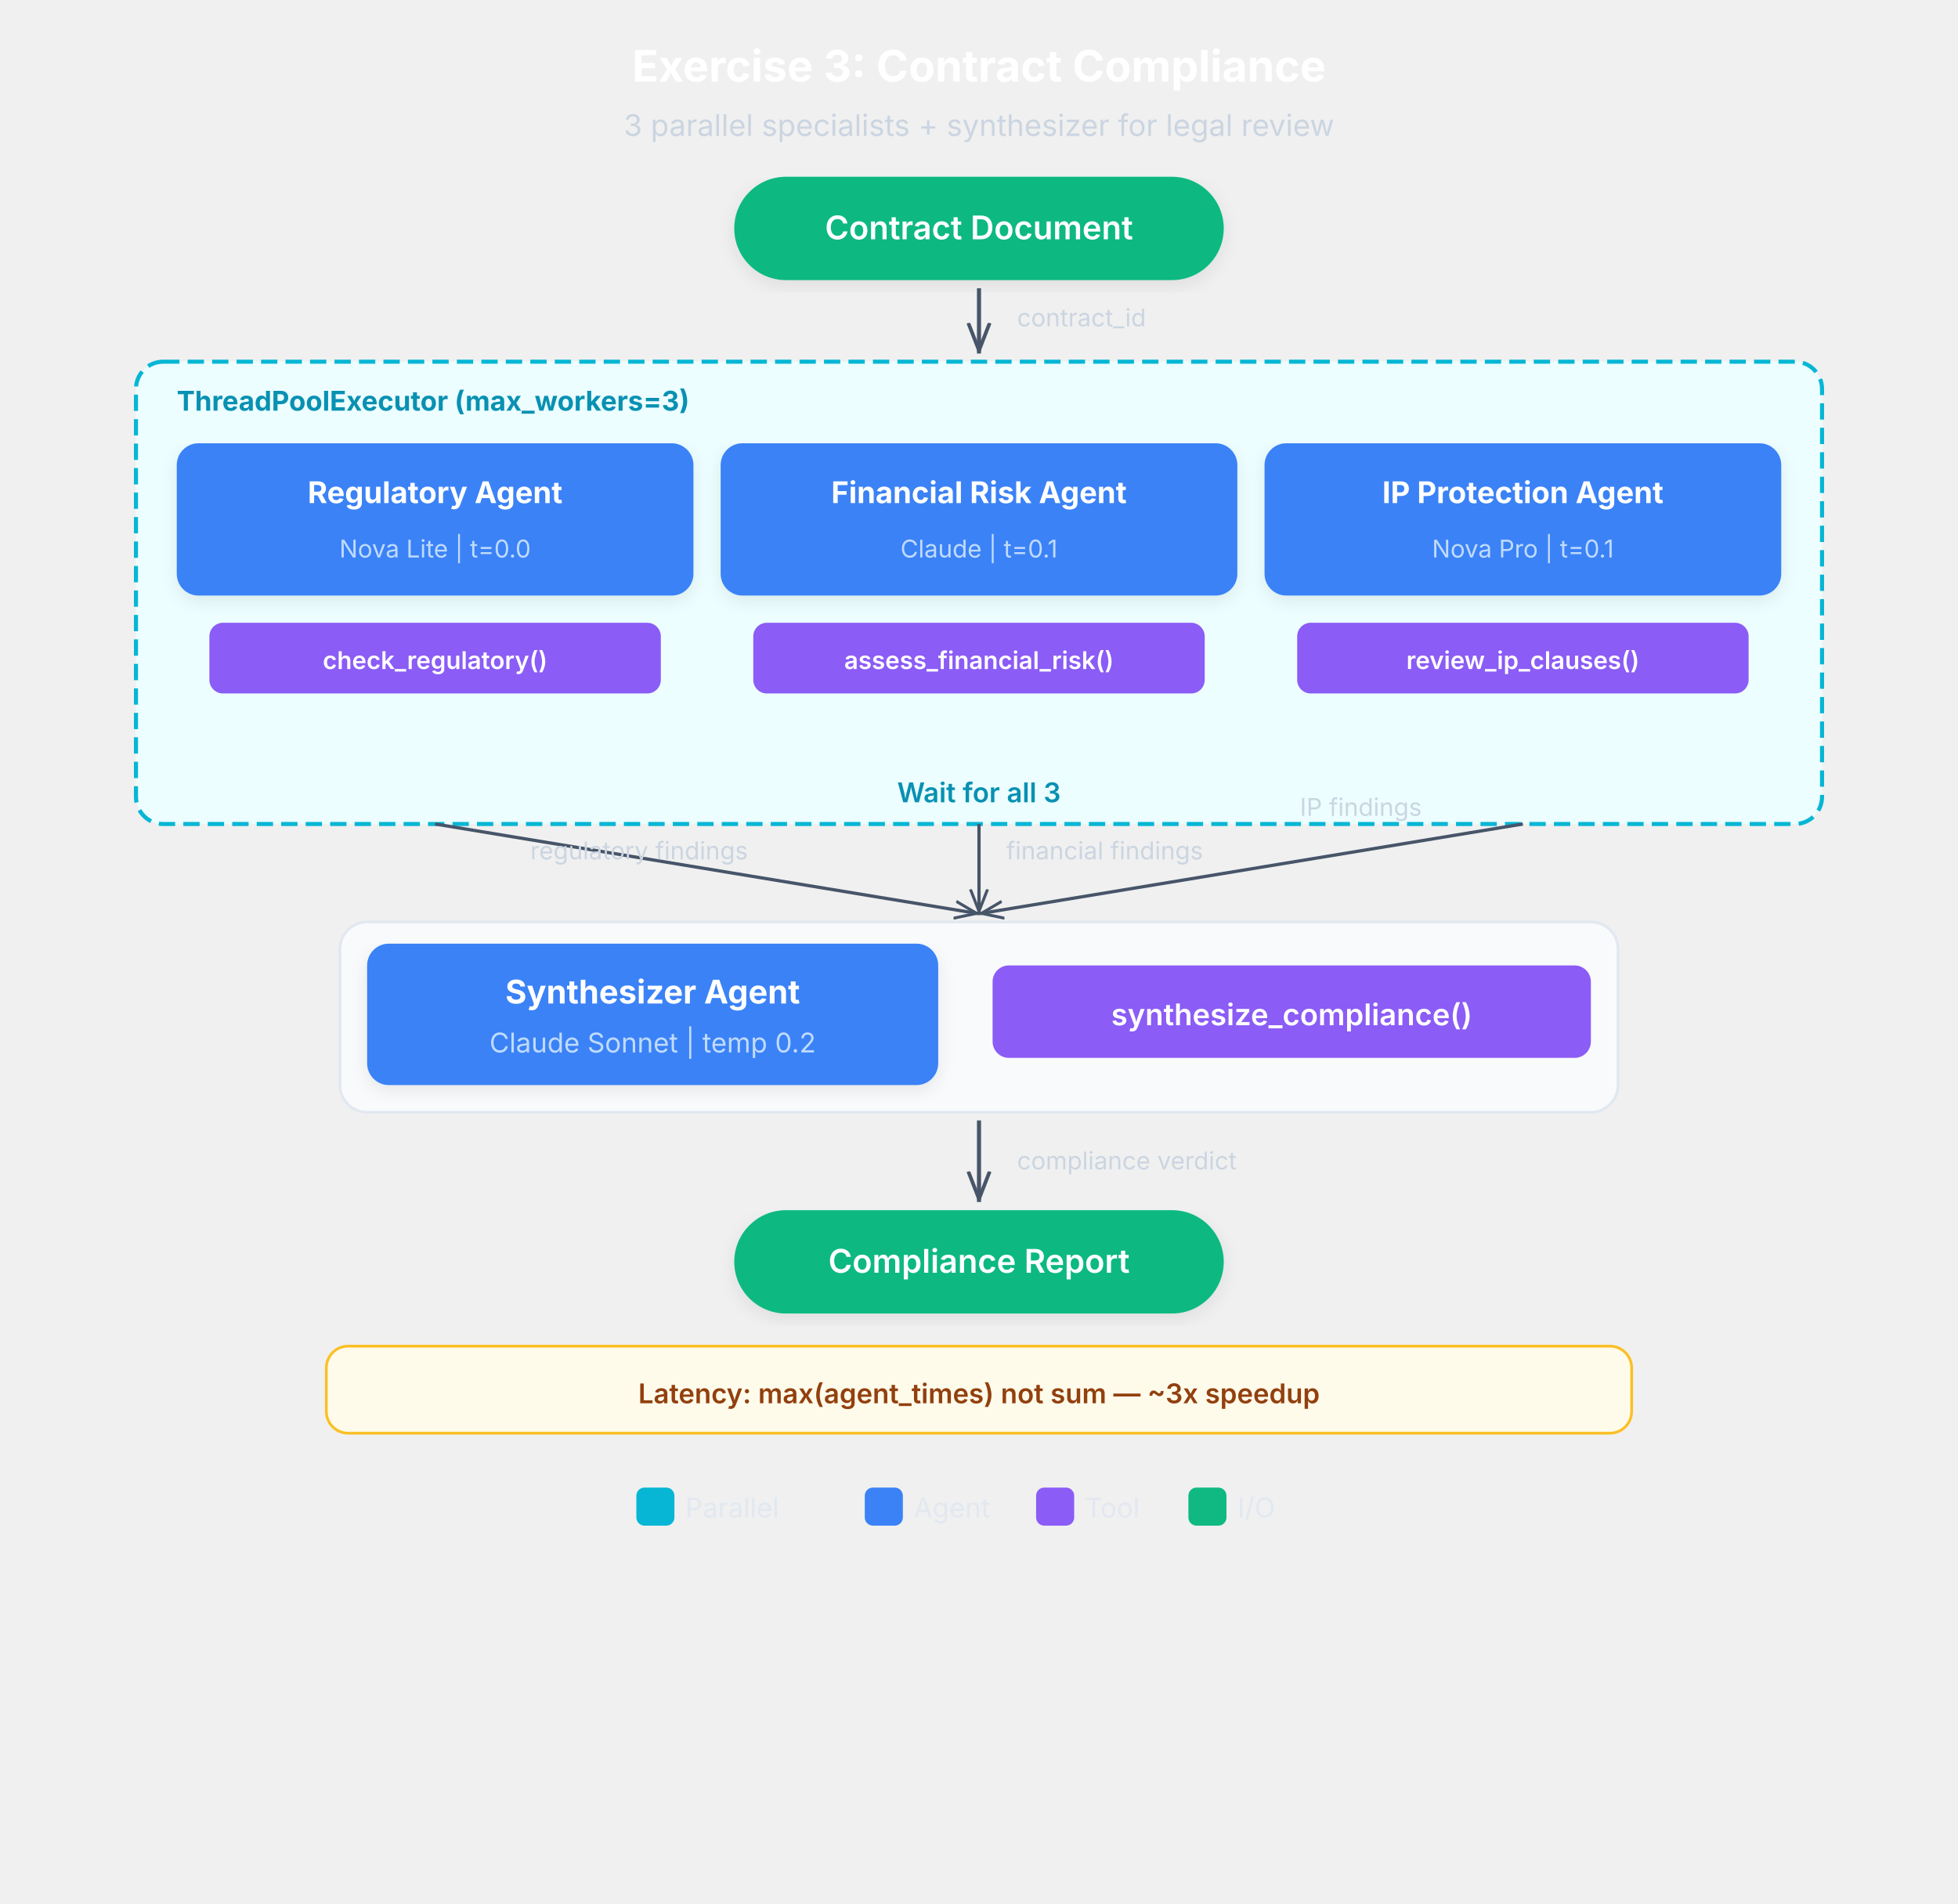
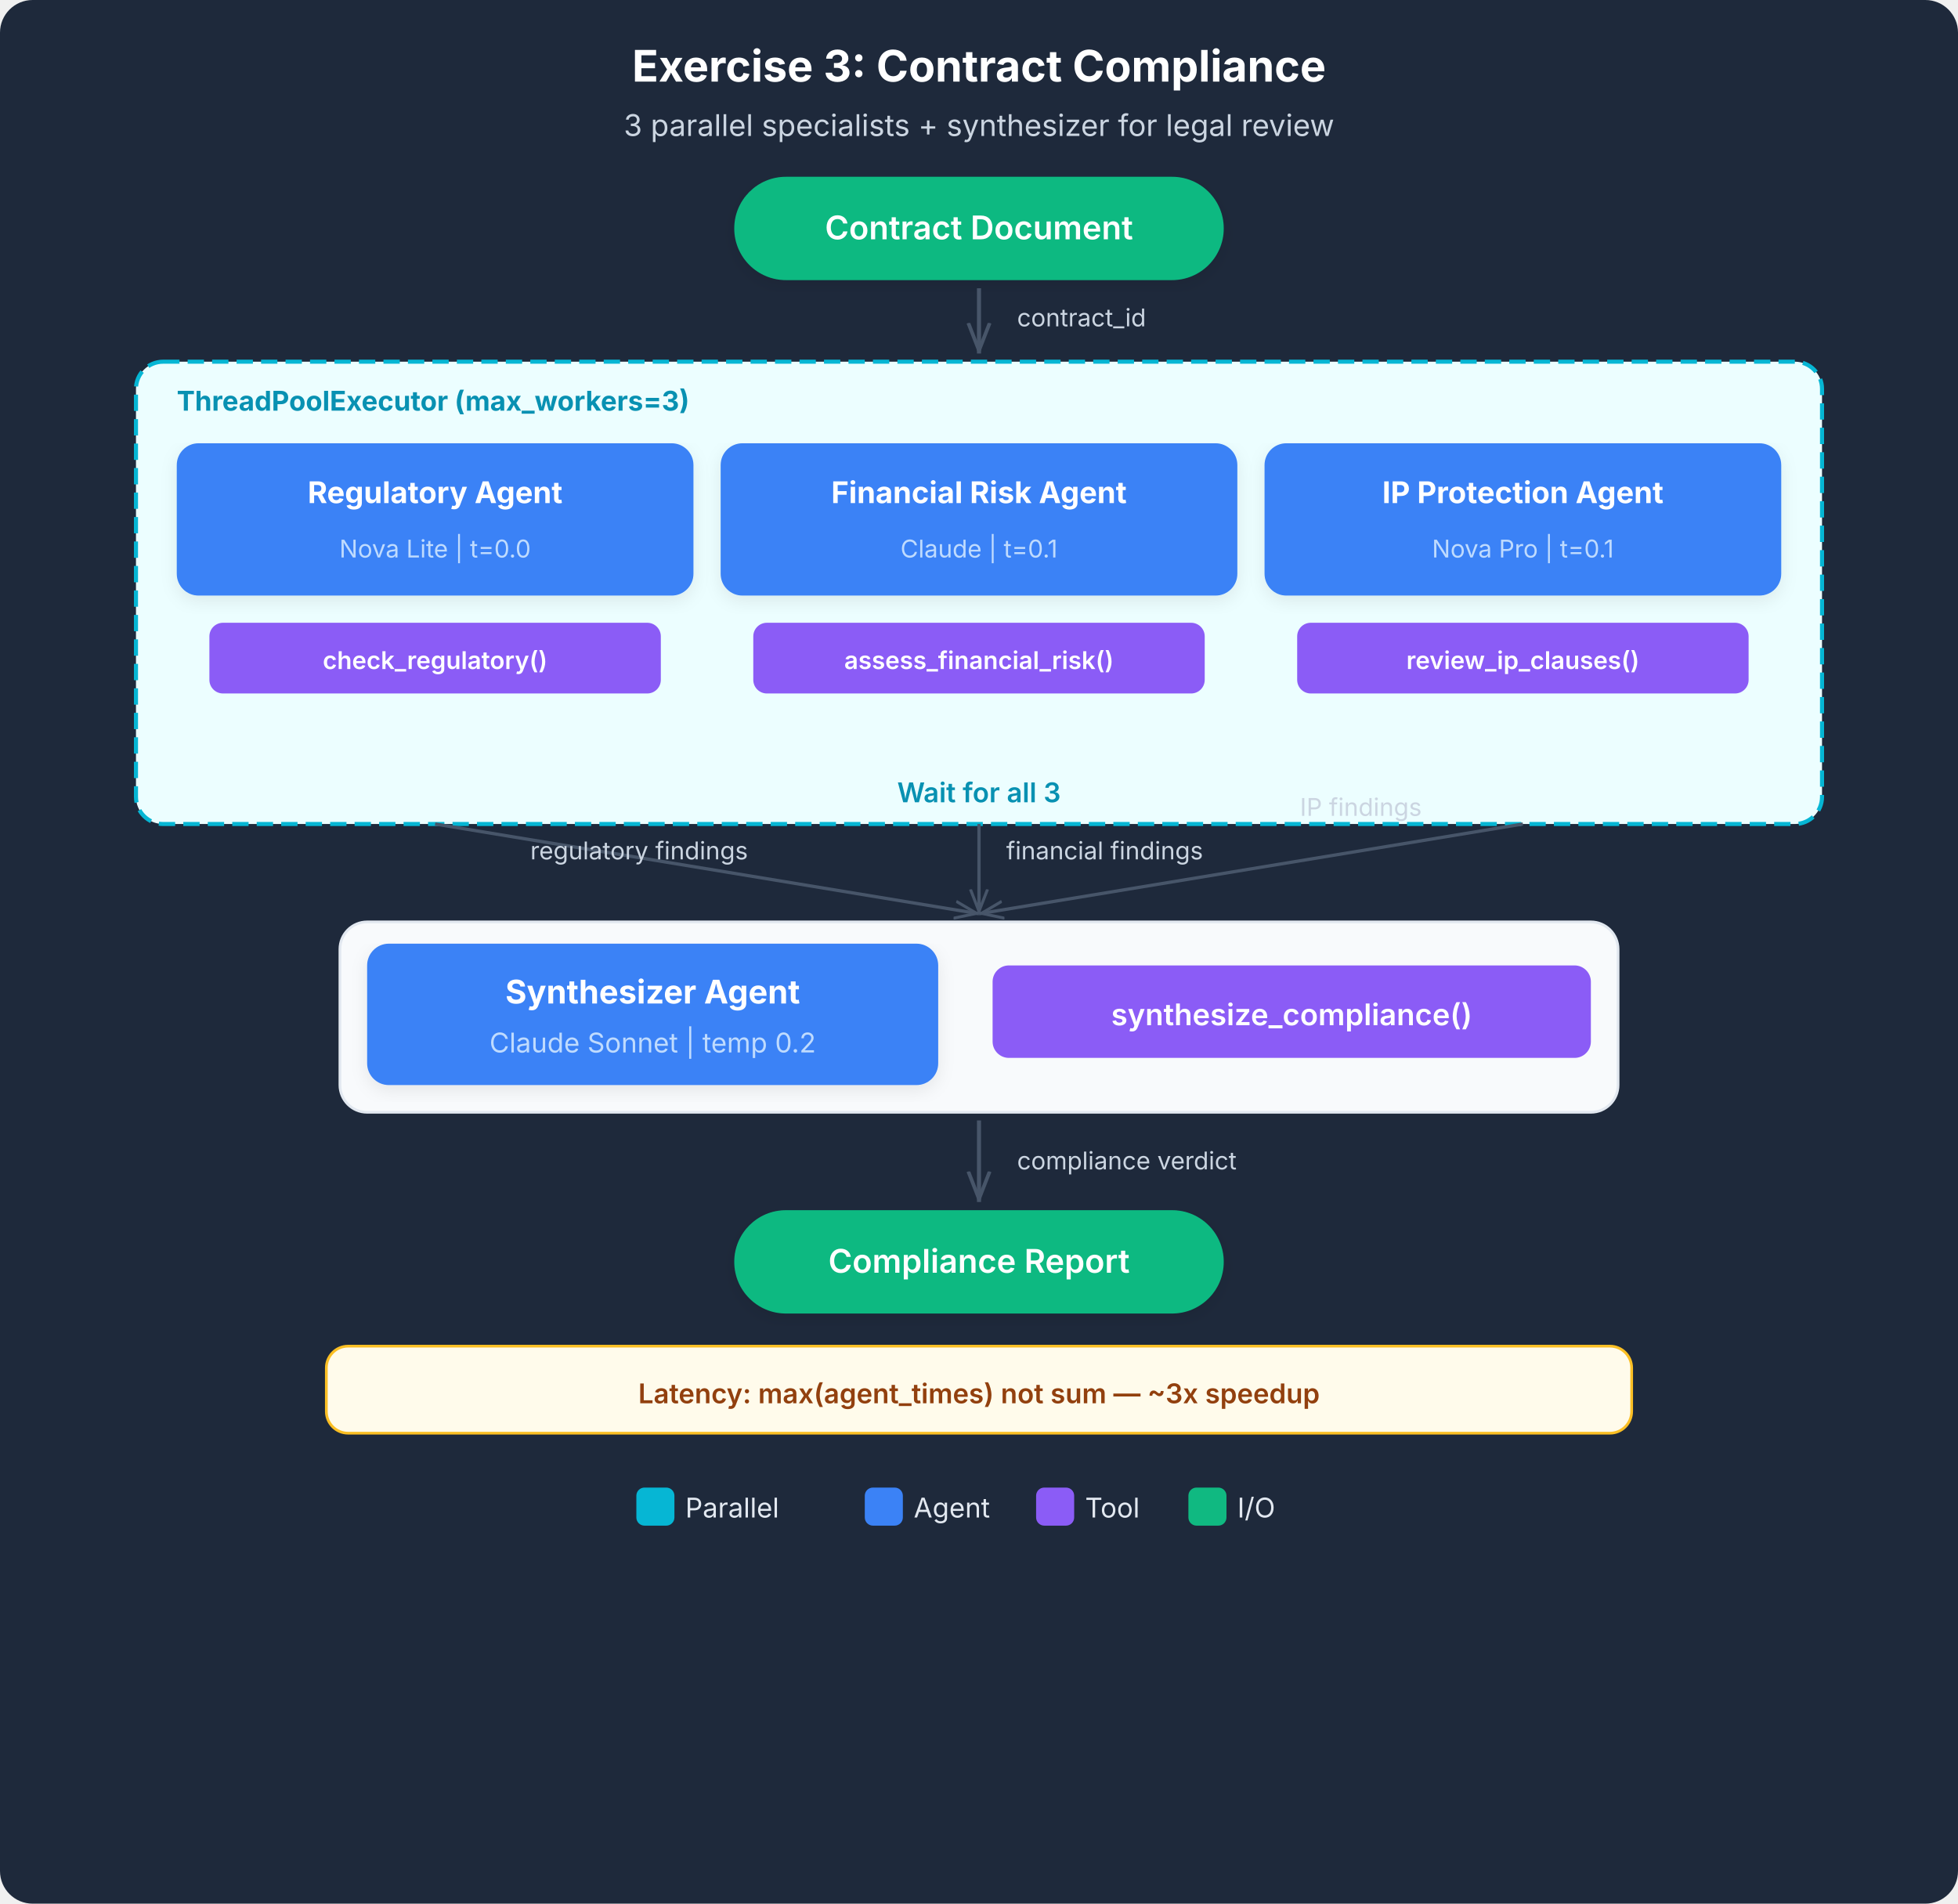
<svg xmlns="http://www.w3.org/2000/svg" viewBox="0 0 720 700" font-family="system-ui, -apple-system, &quot;Segoe UI&quot;, sans-serif">
  <defs>
    <filter id="sh" x="-4%" y="-4%" width="108%" height="116%">
      <feDropShadow dx="0" dy="2" stdDeviation="3" flood-opacity="0.08" />
    </filter>
    <marker id="a" viewBox="0 0 10 8" refX="10" refY="4" markerWidth="8" markerHeight="6" orient="auto">
      <path d="M0,0.5 L9,4 L0,7.5" fill="none" stroke="#475569" stroke-width="1.2" stroke-linejoin="round" />
    </marker>
    <marker id="ah" viewBox="0 0 10 8" refX="10" refY="4" markerWidth="8" markerHeight="6" orient="auto">
      <path d="M0,0.5 L9,4 L0,7.5" fill="none" stroke="#475569" stroke-width="1.2" stroke-linejoin="round" />
    </marker>
  </defs>
+   <rect width="720" height="700" rx="12" fill="#1e293b" />
  <text x="360" y="30" text-anchor="middle" font-size="16" font-weight="700" fill="#ffffff">Exercise 3: Contract Compliance</text>
  <text x="360" y="50" text-anchor="middle" font-size="11" fill="#cbd5e1">3 parallel specialists + synthesizer for legal review</text>
  <rect x="270" y="65" width="180" height="38" rx="19" fill="#10b981" filter="url(#sh)" />
  <text x="360" y="88" text-anchor="middle" font-size="12" font-weight="600" fill="white">Contract Document</text>
  <rect x="50" y="133" width="620" height="170" rx="10" fill="#ecfeff" stroke="#06b6d4" stroke-width="1.5" stroke-dasharray="6,3" />
  <text x="65" y="151" font-size="10" font-weight="700" fill="#0891b2">ThreadPoolExecutor (max_workers=3)</text>
  <rect x="65" y="163" width="190" height="56" rx="8" fill="#3b82f6" filter="url(#sh)" />
  <text x="160" y="185" text-anchor="middle" font-size="11" font-weight="700" fill="white">Regulatory Agent</text>
  <text x="160" y="205" text-anchor="middle" font-size="9" fill="#bfdbfe">Nova Lite | t=0.0</text>
  <rect x="77" y="229" width="166" height="26" rx="5" fill="#8b5cf6" />
  <text x="160" y="246" text-anchor="middle" font-size="9" font-weight="600" fill="white">check_regulatory()</text>
  <rect x="265" y="163" width="190" height="56" rx="8" fill="#3b82f6" filter="url(#sh)" />
  <text x="360" y="185" text-anchor="middle" font-size="11" font-weight="700" fill="white">Financial Risk Agent</text>
  <text x="360" y="205" text-anchor="middle" font-size="9" fill="#bfdbfe">Claude | t=0.1</text>
  <rect x="277" y="229" width="166" height="26" rx="5" fill="#8b5cf6" />
  <text x="360" y="246" text-anchor="middle" font-size="9" font-weight="600" fill="white">assess_financial_risk()</text>
  <rect x="465" y="163" width="190" height="56" rx="8" fill="#3b82f6" filter="url(#sh)" />
  <text x="560" y="185" text-anchor="middle" font-size="11" font-weight="700" fill="white">IP Protection Agent</text>
  <text x="560" y="205" text-anchor="middle" font-size="9" fill="#bfdbfe">Nova Pro | t=0.1</text>
  <rect x="477" y="229" width="166" height="26" rx="5" fill="#8b5cf6" />
  <text x="560" y="246" text-anchor="middle" font-size="9" font-weight="600" fill="white">review_ip_clauses()</text>
  <text x="360" y="295" text-anchor="middle" font-size="10" font-weight="600" fill="#0891b2">Wait for all 3</text>
  <rect x="125" y="339" width="470" height="70" rx="10" fill="#f8fafc" stroke="#e2e8f0" stroke-width="1" />
  <rect x="135" y="347" width="210" height="52" rx="8" fill="#3b82f6" filter="url(#sh)" />
  <text x="240" y="369" text-anchor="middle" font-size="12" font-weight="700" fill="white">Synthesizer Agent</text>
  <text x="240" y="387" text-anchor="middle" font-size="10" fill="#bfdbfe">Claude Sonnet | temp 0.2</text>
  <rect x="365" y="355" width="220" height="34" rx="6" fill="#8b5cf6" />
  <text x="475" y="377" text-anchor="middle" font-size="11" font-weight="600" fill="white">synthesize_compliance()</text>
  <rect x="270" y="445" width="180" height="38" rx="19" fill="#10b981" filter="url(#sh)" />
  <text x="360" y="468" text-anchor="middle" font-size="12" font-weight="600" fill="white">Compliance Report</text>
  <rect x="120" y="495" width="480" height="32" rx="8" fill="#fffbeb" stroke="#fbbf24" stroke-width="1" />
  <text x="360" y="516" text-anchor="middle" font-size="10" font-weight="600" fill="#92400e">Latency: max(agent_times) not sum — ~3x speedup</text>
  <rect x="234" y="547" width="14" height="14" rx="3" fill="#06b6d4" />
  <text x="252" y="558" font-size="10" fill="#e2e8f0">Parallel</text>
  <rect x="318" y="547" width="14" height="14" rx="3" fill="#3b82f6" />
  <text x="336" y="558" font-size="10" fill="#e2e8f0">Agent</text>
  <rect x="381" y="547" width="14" height="14" rx="3" fill="#8b5cf6" />
  <text x="399" y="558" font-size="10" fill="#e2e8f0">Tool</text>
  <rect x="437" y="547" width="14" height="14" rx="3" fill="#10b981" />
  <text x="455" y="558" font-size="10" fill="#e2e8f0">I/O</text>
  <g id="arrows">
    <line x1="360" y1="106" x2="360" y2="130" stroke="#475569" stroke-width="1.5" marker-end="url(#a)" />
    <text x="374" y="120" font-size="9" fill="#cbd5e1">contract_id</text>
    <line x1="160" y1="303" x2="360" y2="336" stroke="#475569" stroke-width="1.2" marker-end="url(#a)" />
    <text x="195" y="316" font-size="9" fill="#cbd5e1">regulatory findings</text>
    <line x1="360" y1="303" x2="360" y2="336" stroke="#475569" stroke-width="1.2" marker-end="url(#a)" />
    <text x="370" y="316" font-size="9" fill="#cbd5e1">financial findings</text>
    <line x1="560" y1="303" x2="360" y2="336" stroke="#475569" stroke-width="1.2" marker-end="url(#a)" />
    <text x="478" y="300" font-size="9" fill="#cbd5e1">IP findings</text>
    <line x1="360" y1="412" x2="360" y2="442" stroke="#475569" stroke-width="1.5" marker-end="url(#a)" />
    <text x="374" y="430" font-size="9" fill="#cbd5e1">compliance verdict</text>
  </g>
</svg>
